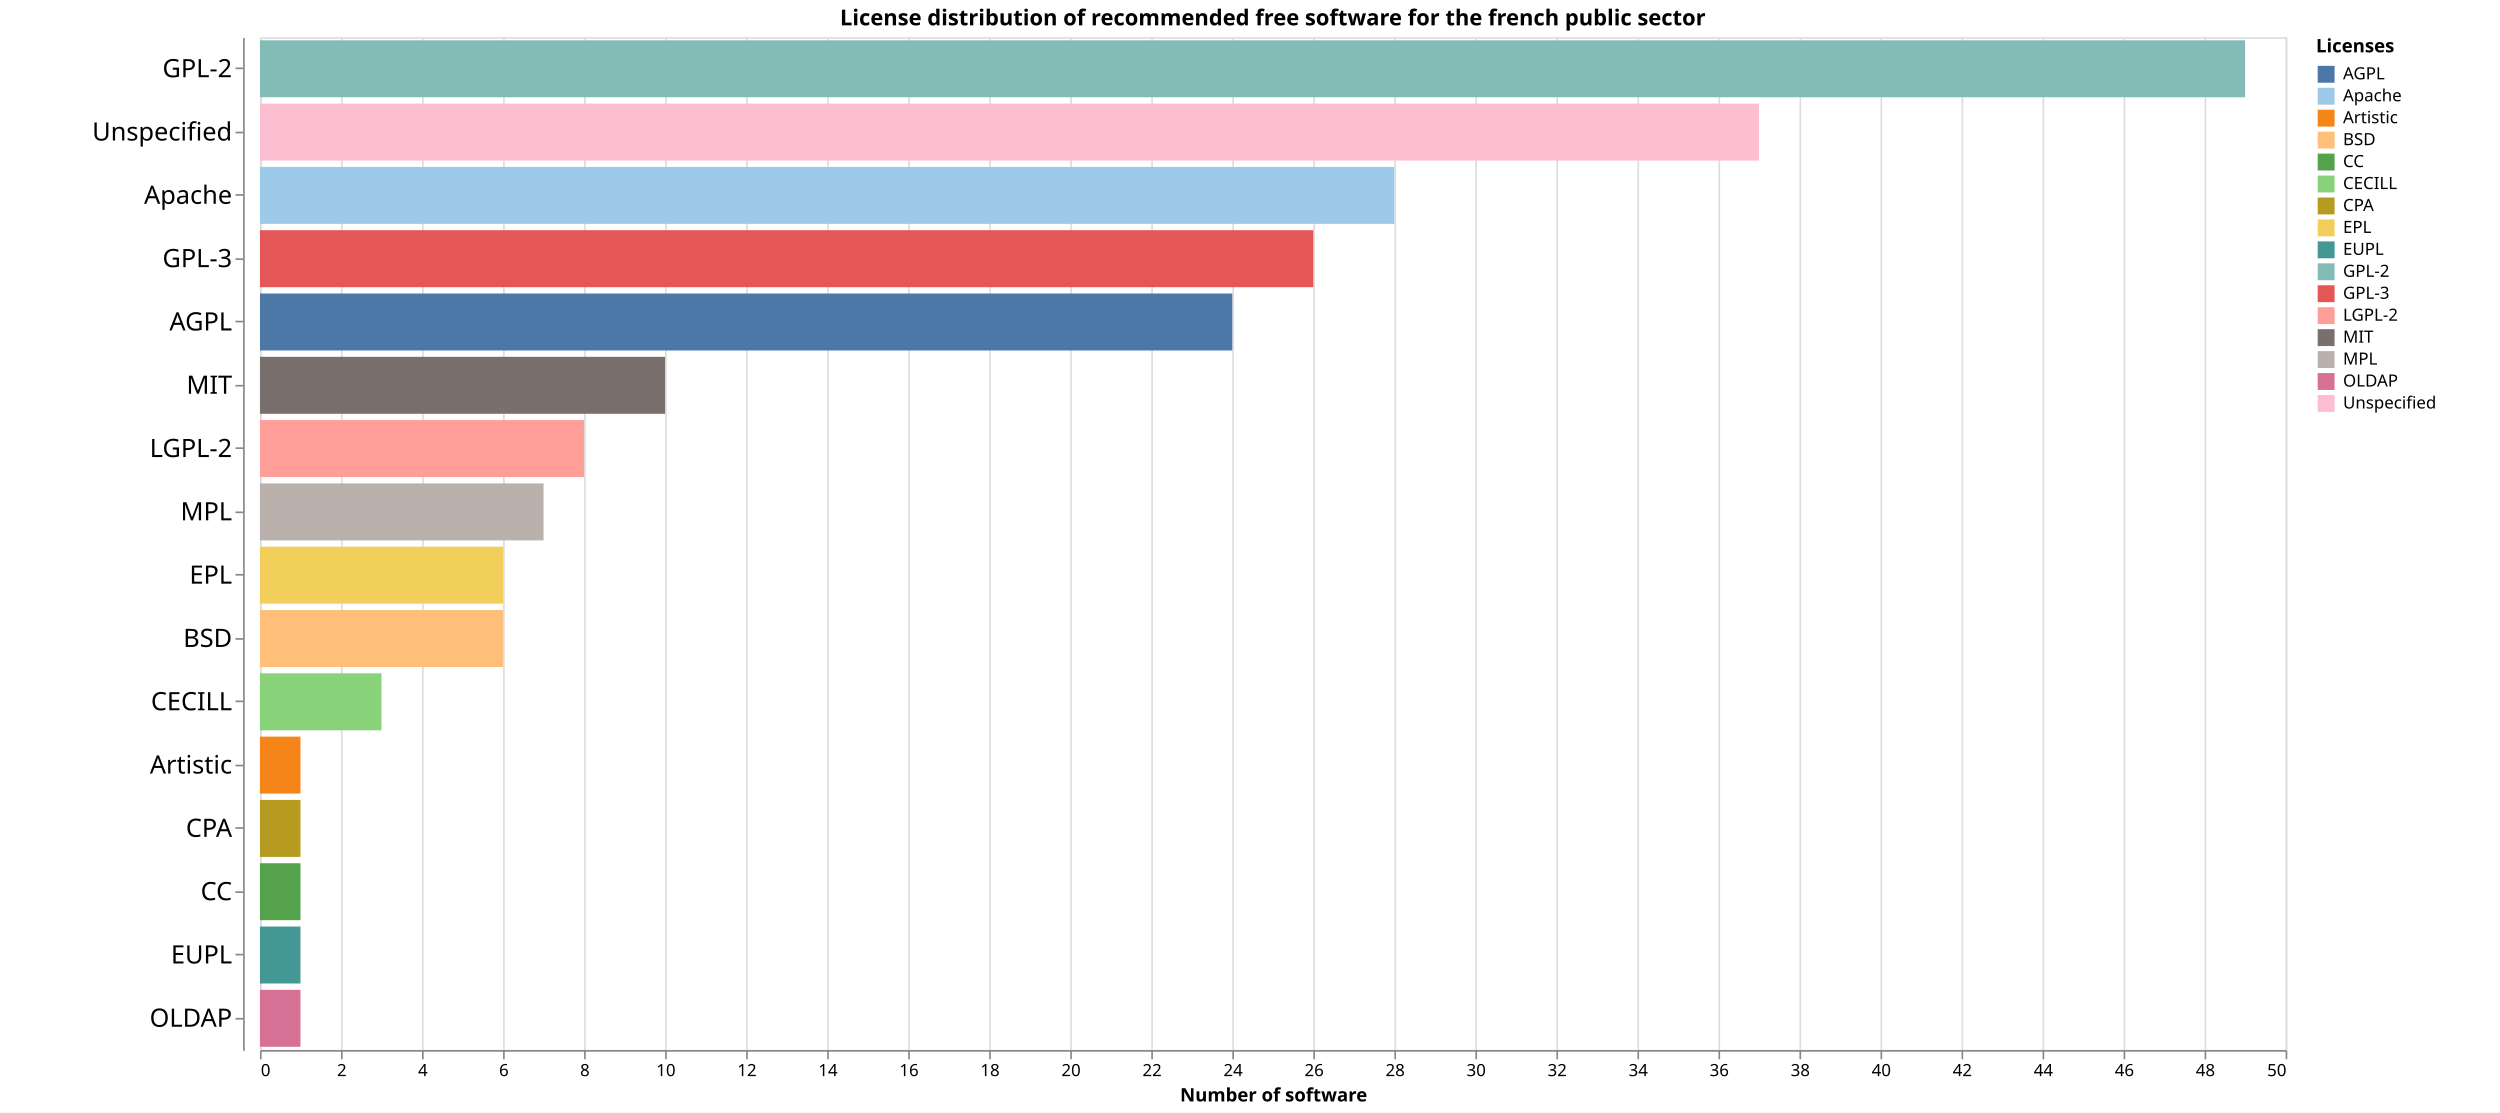
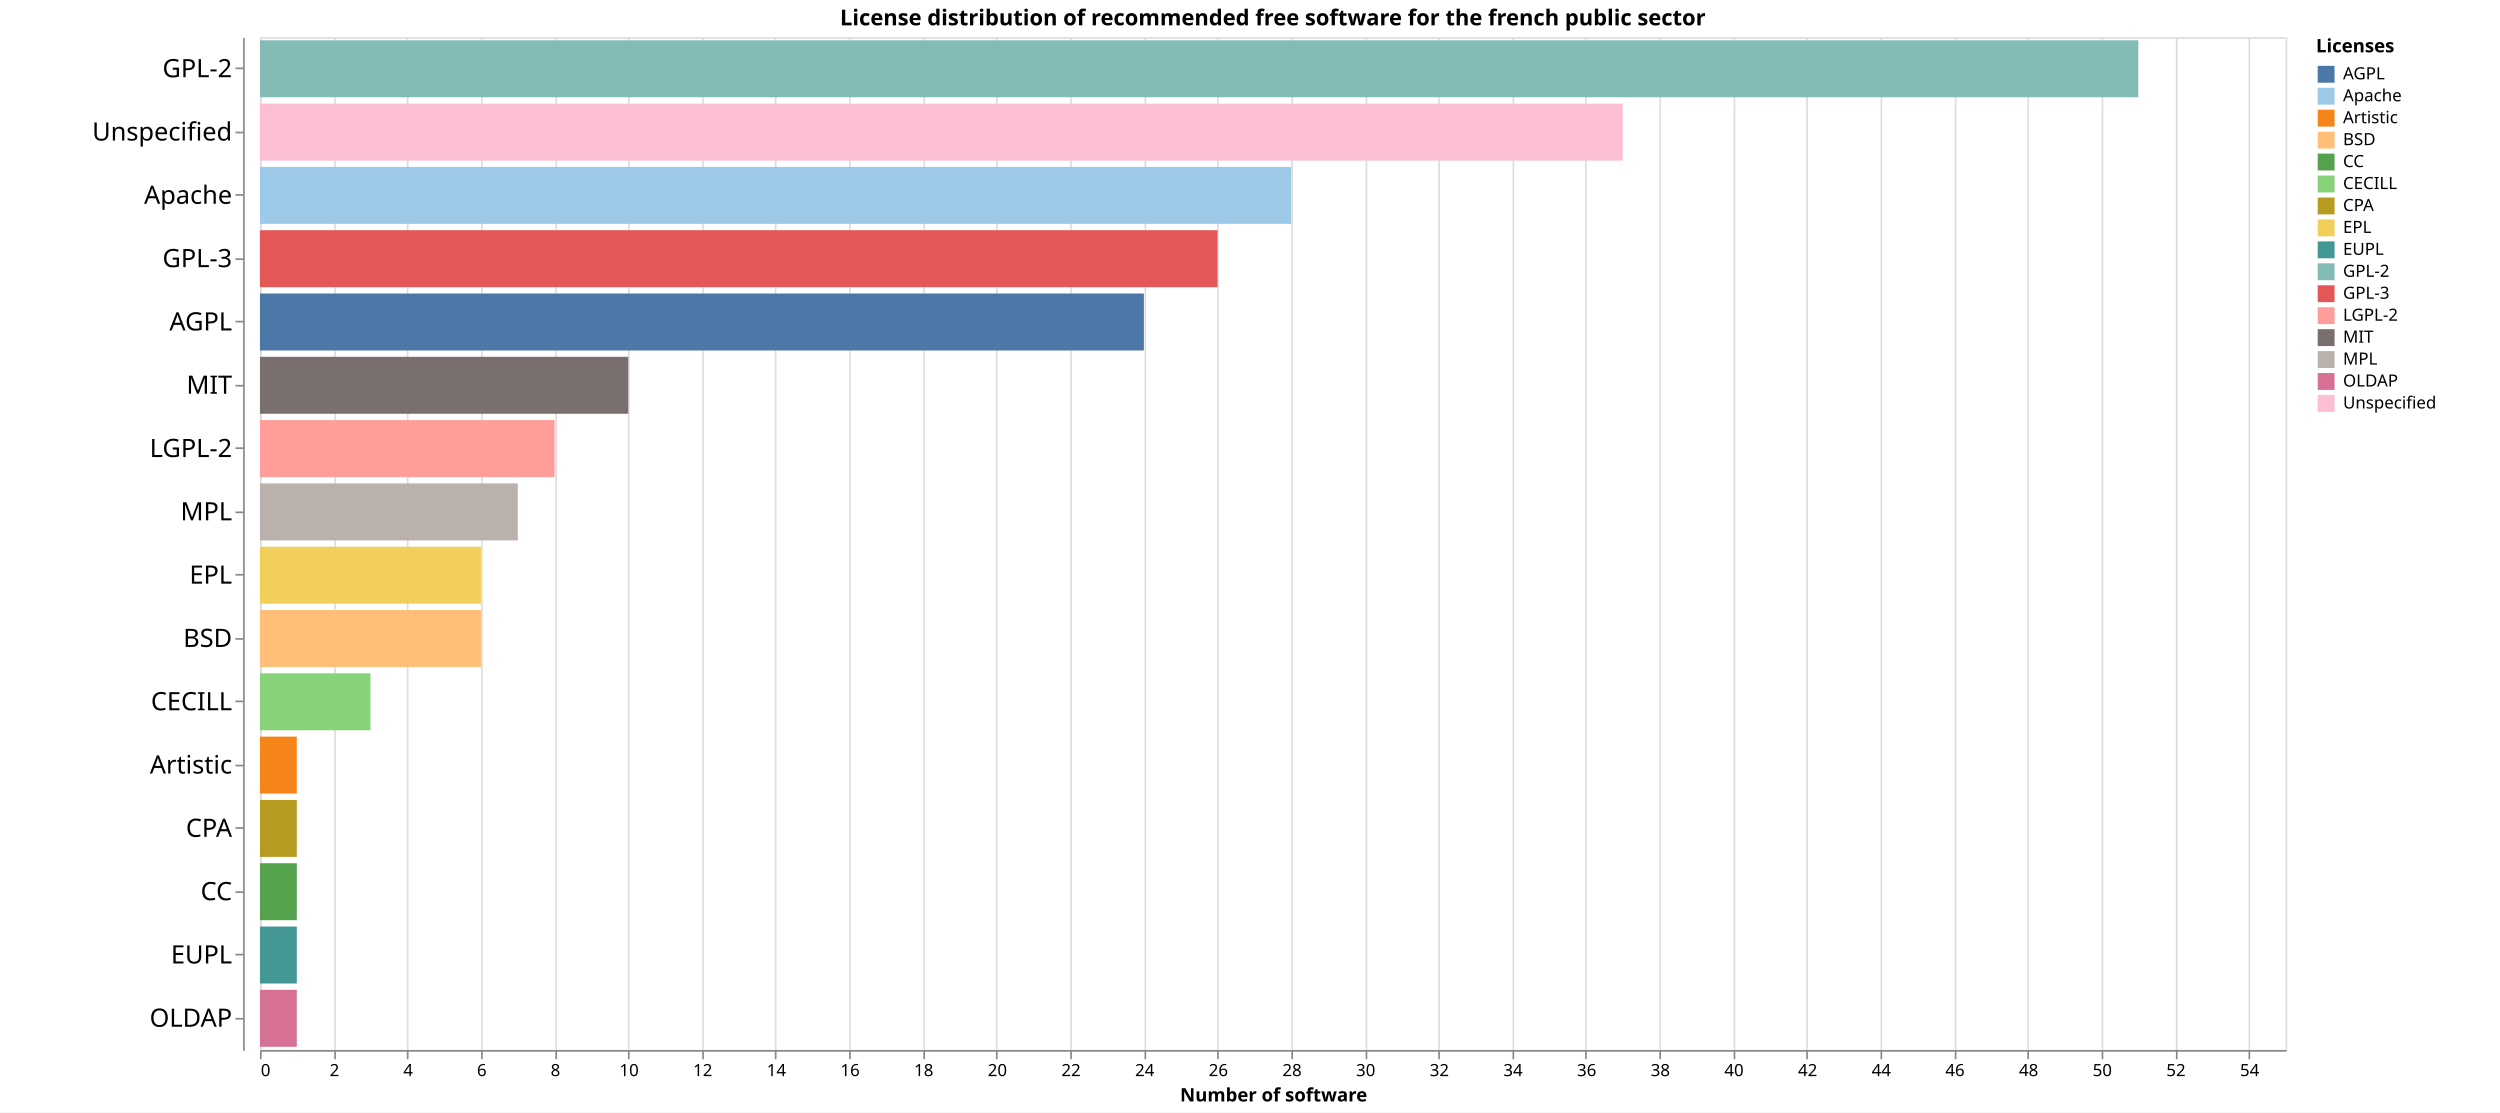
<svg xmlns="http://www.w3.org/2000/svg" version="1.1" class="marks" width="1481" height="659" viewBox="0 0 1481 659">
  <rect width="1481" height="659" fill="white" />
  <g fill="none" stroke-miterlimit="10" transform="translate(154,22)">
    <g class="mark-group role-frame root" role="graphics-object" aria-roledescription="group mark container">
      <g transform="translate(0,0)">
        <path class="background" aria-hidden="true" d="M0.5,0.5h1200v600h-1200Z" stroke="#ddd" />
        <g>
          <g class="mark-group role-axis" aria-hidden="true">
            <g transform="translate(0.5,600.5)">
              <path class="background" aria-hidden="true" d="M0,0h0v0h0Z" pointer-events="none" />
              <g>
                <g class="mark-rule role-axis-grid" pointer-events="none">
                  <line transform="translate(0,0)" x2="0" y2="-600" stroke="#ddd" stroke-width="1" opacity="1" />
-                   <line transform="translate(48,0)" x2="0" y2="-600" stroke="#ddd" stroke-width="1" opacity="1" />
-                   <line transform="translate(96,0)" x2="0" y2="-600" stroke="#ddd" stroke-width="1" opacity="1" />
-                   <line transform="translate(144,0)" x2="0" y2="-600" stroke="#ddd" stroke-width="1" opacity="1" />
-                   <line transform="translate(192,0)" x2="0" y2="-600" stroke="#ddd" stroke-width="1" opacity="1" />
-                   <line transform="translate(240,0)" x2="0" y2="-600" stroke="#ddd" stroke-width="1" opacity="1" />
-                   <line transform="translate(288,0)" x2="0" y2="-600" stroke="#ddd" stroke-width="1" opacity="1" />
-                   <line transform="translate(336,0)" x2="0" y2="-600" stroke="#ddd" stroke-width="1" opacity="1" />
-                   <line transform="translate(384,0)" x2="0" y2="-600" stroke="#ddd" stroke-width="1" opacity="1" />
-                   <line transform="translate(432,0)" x2="0" y2="-600" stroke="#ddd" stroke-width="1" opacity="1" />
+                   <line transform="translate(44,0)" x2="0" y2="-600" stroke="#ddd" stroke-width="1" opacity="1" />
+                   <line transform="translate(87,0)" x2="0" y2="-600" stroke="#ddd" stroke-width="1" opacity="1" />
+                   <line transform="translate(131,0)" x2="0" y2="-600" stroke="#ddd" stroke-width="1" opacity="1" />
+                   <line transform="translate(175,0)" x2="0" y2="-600" stroke="#ddd" stroke-width="1" opacity="1" />
+                   <line transform="translate(218,0)" x2="0" y2="-600" stroke="#ddd" stroke-width="1" opacity="1" />
+                   <line transform="translate(262,0)" x2="0" y2="-600" stroke="#ddd" stroke-width="1" opacity="1" />
+                   <line transform="translate(305,0)" x2="0" y2="-600" stroke="#ddd" stroke-width="1" opacity="1" />
+                   <line transform="translate(349,0)" x2="0" y2="-600" stroke="#ddd" stroke-width="1" opacity="1" />
+                   <line transform="translate(393,0)" x2="0" y2="-600" stroke="#ddd" stroke-width="1" opacity="1" />
+                   <line transform="translate(436,0)" x2="0" y2="-600" stroke="#ddd" stroke-width="1" opacity="1" />
                  <line transform="translate(480,0)" x2="0" y2="-600" stroke="#ddd" stroke-width="1" opacity="1" />
-                   <line transform="translate(528,0)" x2="0" y2="-600" stroke="#ddd" stroke-width="1" opacity="1" />
-                   <line transform="translate(576,0)" x2="0" y2="-600" stroke="#ddd" stroke-width="1" opacity="1" />
-                   <line transform="translate(624,0)" x2="0" y2="-600" stroke="#ddd" stroke-width="1" opacity="1" />
-                   <line transform="translate(672,0)" x2="0" y2="-600" stroke="#ddd" stroke-width="1" opacity="1" />
-                   <line transform="translate(720,0)" x2="0" y2="-600" stroke="#ddd" stroke-width="1" opacity="1" />
-                   <line transform="translate(768,0)" x2="0" y2="-600" stroke="#ddd" stroke-width="1" opacity="1" />
-                   <line transform="translate(816,0)" x2="0" y2="-600" stroke="#ddd" stroke-width="1" opacity="1" />
-                   <line transform="translate(864,0)" x2="0" y2="-600" stroke="#ddd" stroke-width="1" opacity="1" />
-                   <line transform="translate(912,0)" x2="0" y2="-600" stroke="#ddd" stroke-width="1" opacity="1" />
+                   <line transform="translate(524,0)" x2="0" y2="-600" stroke="#ddd" stroke-width="1" opacity="1" />
+                   <line transform="translate(567,0)" x2="0" y2="-600" stroke="#ddd" stroke-width="1" opacity="1" />
+                   <line transform="translate(611,0)" x2="0" y2="-600" stroke="#ddd" stroke-width="1" opacity="1" />
+                   <line transform="translate(655,0)" x2="0" y2="-600" stroke="#ddd" stroke-width="1" opacity="1" />
+                   <line transform="translate(698,0)" x2="0" y2="-600" stroke="#ddd" stroke-width="1" opacity="1" />
+                   <line transform="translate(742,0)" x2="0" y2="-600" stroke="#ddd" stroke-width="1" opacity="1" />
+                   <line transform="translate(785,0)" x2="0" y2="-600" stroke="#ddd" stroke-width="1" opacity="1" />
+                   <line transform="translate(829,0)" x2="0" y2="-600" stroke="#ddd" stroke-width="1" opacity="1" />
+                   <line transform="translate(873,0)" x2="0" y2="-600" stroke="#ddd" stroke-width="1" opacity="1" />
+                   <line transform="translate(916,0)" x2="0" y2="-600" stroke="#ddd" stroke-width="1" opacity="1" />
                  <line transform="translate(960,0)" x2="0" y2="-600" stroke="#ddd" stroke-width="1" opacity="1" />
-                   <line transform="translate(1008,0)" x2="0" y2="-600" stroke="#ddd" stroke-width="1" opacity="1" />
-                   <line transform="translate(1056,0)" x2="0" y2="-600" stroke="#ddd" stroke-width="1" opacity="1" />
-                   <line transform="translate(1104,0)" x2="0" y2="-600" stroke="#ddd" stroke-width="1" opacity="1" />
-                   <line transform="translate(1152,0)" x2="0" y2="-600" stroke="#ddd" stroke-width="1" opacity="1" />
-                   <line transform="translate(1200,0)" x2="0" y2="-600" stroke="#ddd" stroke-width="1" opacity="1" />
+                   <line transform="translate(1004,0)" x2="0" y2="-600" stroke="#ddd" stroke-width="1" opacity="1" />
+                   <line transform="translate(1047,0)" x2="0" y2="-600" stroke="#ddd" stroke-width="1" opacity="1" />
+                   <line transform="translate(1091,0)" x2="0" y2="-600" stroke="#ddd" stroke-width="1" opacity="1" />
+                   <line transform="translate(1135,0)" x2="0" y2="-600" stroke="#ddd" stroke-width="1" opacity="1" />
+                   <line transform="translate(1178,0)" x2="0" y2="-600" stroke="#ddd" stroke-width="1" opacity="1" />
                </g>
              </g>
              <path class="foreground" aria-hidden="true" d="" pointer-events="none" display="none" />
            </g>
          </g>
-           <g class="mark-group role-axis" role="graphics-symbol" aria-roledescription="axis" aria-label="X-axis titled 'Number of software' for a linear scale with values from 0 to 50">
+           <g class="mark-group role-axis" role="graphics-symbol" aria-roledescription="axis" aria-label="X-axis titled 'Number of software' for a linear scale with values from 0 to 55">
            <g transform="translate(0.5,600.5)">
              <path class="background" aria-hidden="true" d="M0,0h0v0h0Z" pointer-events="none" />
              <g>
                <g class="mark-rule role-axis-tick" pointer-events="none">
                  <line transform="translate(0,0)" x2="0" y2="5" stroke="#888" stroke-width="1" opacity="1" />
-                   <line transform="translate(48,0)" x2="0" y2="5" stroke="#888" stroke-width="1" opacity="1" />
-                   <line transform="translate(96,0)" x2="0" y2="5" stroke="#888" stroke-width="1" opacity="1" />
-                   <line transform="translate(144,0)" x2="0" y2="5" stroke="#888" stroke-width="1" opacity="1" />
-                   <line transform="translate(192,0)" x2="0" y2="5" stroke="#888" stroke-width="1" opacity="1" />
-                   <line transform="translate(240,0)" x2="0" y2="5" stroke="#888" stroke-width="1" opacity="1" />
-                   <line transform="translate(288,0)" x2="0" y2="5" stroke="#888" stroke-width="1" opacity="1" />
-                   <line transform="translate(336,0)" x2="0" y2="5" stroke="#888" stroke-width="1" opacity="1" />
-                   <line transform="translate(384,0)" x2="0" y2="5" stroke="#888" stroke-width="1" opacity="1" />
-                   <line transform="translate(432,0)" x2="0" y2="5" stroke="#888" stroke-width="1" opacity="1" />
+                   <line transform="translate(44,0)" x2="0" y2="5" stroke="#888" stroke-width="1" opacity="1" />
+                   <line transform="translate(87,0)" x2="0" y2="5" stroke="#888" stroke-width="1" opacity="1" />
+                   <line transform="translate(131,0)" x2="0" y2="5" stroke="#888" stroke-width="1" opacity="1" />
+                   <line transform="translate(175,0)" x2="0" y2="5" stroke="#888" stroke-width="1" opacity="1" />
+                   <line transform="translate(218,0)" x2="0" y2="5" stroke="#888" stroke-width="1" opacity="1" />
+                   <line transform="translate(262,0)" x2="0" y2="5" stroke="#888" stroke-width="1" opacity="1" />
+                   <line transform="translate(305,0)" x2="0" y2="5" stroke="#888" stroke-width="1" opacity="1" />
+                   <line transform="translate(349,0)" x2="0" y2="5" stroke="#888" stroke-width="1" opacity="1" />
+                   <line transform="translate(393,0)" x2="0" y2="5" stroke="#888" stroke-width="1" opacity="1" />
+                   <line transform="translate(436,0)" x2="0" y2="5" stroke="#888" stroke-width="1" opacity="1" />
                  <line transform="translate(480,0)" x2="0" y2="5" stroke="#888" stroke-width="1" opacity="1" />
-                   <line transform="translate(528,0)" x2="0" y2="5" stroke="#888" stroke-width="1" opacity="1" />
-                   <line transform="translate(576,0)" x2="0" y2="5" stroke="#888" stroke-width="1" opacity="1" />
-                   <line transform="translate(624,0)" x2="0" y2="5" stroke="#888" stroke-width="1" opacity="1" />
-                   <line transform="translate(672,0)" x2="0" y2="5" stroke="#888" stroke-width="1" opacity="1" />
-                   <line transform="translate(720,0)" x2="0" y2="5" stroke="#888" stroke-width="1" opacity="1" />
-                   <line transform="translate(768,0)" x2="0" y2="5" stroke="#888" stroke-width="1" opacity="1" />
-                   <line transform="translate(816,0)" x2="0" y2="5" stroke="#888" stroke-width="1" opacity="1" />
-                   <line transform="translate(864,0)" x2="0" y2="5" stroke="#888" stroke-width="1" opacity="1" />
-                   <line transform="translate(912,0)" x2="0" y2="5" stroke="#888" stroke-width="1" opacity="1" />
+                   <line transform="translate(524,0)" x2="0" y2="5" stroke="#888" stroke-width="1" opacity="1" />
+                   <line transform="translate(567,0)" x2="0" y2="5" stroke="#888" stroke-width="1" opacity="1" />
+                   <line transform="translate(611,0)" x2="0" y2="5" stroke="#888" stroke-width="1" opacity="1" />
+                   <line transform="translate(655,0)" x2="0" y2="5" stroke="#888" stroke-width="1" opacity="1" />
+                   <line transform="translate(698,0)" x2="0" y2="5" stroke="#888" stroke-width="1" opacity="1" />
+                   <line transform="translate(742,0)" x2="0" y2="5" stroke="#888" stroke-width="1" opacity="1" />
+                   <line transform="translate(785,0)" x2="0" y2="5" stroke="#888" stroke-width="1" opacity="1" />
+                   <line transform="translate(829,0)" x2="0" y2="5" stroke="#888" stroke-width="1" opacity="1" />
+                   <line transform="translate(873,0)" x2="0" y2="5" stroke="#888" stroke-width="1" opacity="1" />
+                   <line transform="translate(916,0)" x2="0" y2="5" stroke="#888" stroke-width="1" opacity="1" />
                  <line transform="translate(960,0)" x2="0" y2="5" stroke="#888" stroke-width="1" opacity="1" />
-                   <line transform="translate(1008,0)" x2="0" y2="5" stroke="#888" stroke-width="1" opacity="1" />
-                   <line transform="translate(1056,0)" x2="0" y2="5" stroke="#888" stroke-width="1" opacity="1" />
-                   <line transform="translate(1104,0)" x2="0" y2="5" stroke="#888" stroke-width="1" opacity="1" />
-                   <line transform="translate(1152,0)" x2="0" y2="5" stroke="#888" stroke-width="1" opacity="1" />
-                   <line transform="translate(1200,0)" x2="0" y2="5" stroke="#888" stroke-width="1" opacity="1" />
+                   <line transform="translate(1004,0)" x2="0" y2="5" stroke="#888" stroke-width="1" opacity="1" />
+                   <line transform="translate(1047,0)" x2="0" y2="5" stroke="#888" stroke-width="1" opacity="1" />
+                   <line transform="translate(1091,0)" x2="0" y2="5" stroke="#888" stroke-width="1" opacity="1" />
+                   <line transform="translate(1135,0)" x2="0" y2="5" stroke="#888" stroke-width="1" opacity="1" />
+                   <line transform="translate(1178,0)" x2="0" y2="5" stroke="#888" stroke-width="1" opacity="1" />
                </g>
                <g class="mark-text role-axis-label" pointer-events="none">
                  <text text-anchor="start" transform="translate(0,15)" font-family="sans-serif" font-size="10px" fill="#000" opacity="1">0</text>
-                   <text text-anchor="middle" transform="translate(48,15)" font-family="sans-serif" font-size="10px" fill="#000" opacity="1">2</text>
-                   <text text-anchor="middle" transform="translate(96,15)" font-family="sans-serif" font-size="10px" fill="#000" opacity="1">4</text>
-                   <text text-anchor="middle" transform="translate(144,15)" font-family="sans-serif" font-size="10px" fill="#000" opacity="1">6</text>
-                   <text text-anchor="middle" transform="translate(192,15)" font-family="sans-serif" font-size="10px" fill="#000" opacity="1">8</text>
-                   <text text-anchor="middle" transform="translate(240,15)" font-family="sans-serif" font-size="10px" fill="#000" opacity="1">10</text>
-                   <text text-anchor="middle" transform="translate(288,15)" font-family="sans-serif" font-size="10px" fill="#000" opacity="1">12</text>
-                   <text text-anchor="middle" transform="translate(336,15)" font-family="sans-serif" font-size="10px" fill="#000" opacity="1">14</text>
-                   <text text-anchor="middle" transform="translate(384,15)" font-family="sans-serif" font-size="10px" fill="#000" opacity="1">16</text>
-                   <text text-anchor="middle" transform="translate(432,15)" font-family="sans-serif" font-size="10px" fill="#000" opacity="1">18</text>
-                   <text text-anchor="middle" transform="translate(480,15)" font-family="sans-serif" font-size="10px" fill="#000" opacity="1">20</text>
-                   <text text-anchor="middle" transform="translate(528,15)" font-family="sans-serif" font-size="10px" fill="#000" opacity="1">22</text>
-                   <text text-anchor="middle" transform="translate(576,15)" font-family="sans-serif" font-size="10px" fill="#000" opacity="1">24</text>
-                   <text text-anchor="middle" transform="translate(624,15)" font-family="sans-serif" font-size="10px" fill="#000" opacity="1">26</text>
-                   <text text-anchor="middle" transform="translate(672,15)" font-family="sans-serif" font-size="10px" fill="#000" opacity="1">28</text>
-                   <text text-anchor="middle" transform="translate(720,15)" font-family="sans-serif" font-size="10px" fill="#000" opacity="1">30</text>
-                   <text text-anchor="middle" transform="translate(768,15)" font-family="sans-serif" font-size="10px" fill="#000" opacity="1">32</text>
-                   <text text-anchor="middle" transform="translate(816,15)" font-family="sans-serif" font-size="10px" fill="#000" opacity="1">34</text>
-                   <text text-anchor="middle" transform="translate(864,15)" font-family="sans-serif" font-size="10px" fill="#000" opacity="1">36</text>
-                   <text text-anchor="middle" transform="translate(912,15)" font-family="sans-serif" font-size="10px" fill="#000" opacity="1">38</text>
-                   <text text-anchor="middle" transform="translate(960,15)" font-family="sans-serif" font-size="10px" fill="#000" opacity="1">40</text>
-                   <text text-anchor="middle" transform="translate(1008,15)" font-family="sans-serif" font-size="10px" fill="#000" opacity="1">42</text>
-                   <text text-anchor="middle" transform="translate(1056,15)" font-family="sans-serif" font-size="10px" fill="#000" opacity="1">44</text>
-                   <text text-anchor="middle" transform="translate(1104,15)" font-family="sans-serif" font-size="10px" fill="#000" opacity="1">46</text>
-                   <text text-anchor="middle" transform="translate(1152,15)" font-family="sans-serif" font-size="10px" fill="#000" opacity="1">48</text>
-                   <text text-anchor="end" transform="translate(1200,15)" font-family="sans-serif" font-size="10px" fill="#000" opacity="1">50</text>
+                   <text text-anchor="middle" transform="translate(43.63636,15)" font-family="sans-serif" font-size="10px" fill="#000" opacity="1">2</text>
+                   <text text-anchor="middle" transform="translate(87.27273,15)" font-family="sans-serif" font-size="10px" fill="#000" opacity="1">4</text>
+                   <text text-anchor="middle" transform="translate(130.9091,15)" font-family="sans-serif" font-size="10px" fill="#000" opacity="1">6</text>
+                   <text text-anchor="middle" transform="translate(174.5455,15)" font-family="sans-serif" font-size="10px" fill="#000" opacity="1">8</text>
+                   <text text-anchor="middle" transform="translate(218.1818,15)" font-family="sans-serif" font-size="10px" fill="#000" opacity="1">10</text>
+                   <text text-anchor="middle" transform="translate(261.8182,15)" font-family="sans-serif" font-size="10px" fill="#000" opacity="1">12</text>
+                   <text text-anchor="middle" transform="translate(305.4545,15)" font-family="sans-serif" font-size="10px" fill="#000" opacity="1">14</text>
+                   <text text-anchor="middle" transform="translate(349.0909,15)" font-family="sans-serif" font-size="10px" fill="#000" opacity="1">16</text>
+                   <text text-anchor="middle" transform="translate(392.7273,15)" font-family="sans-serif" font-size="10px" fill="#000" opacity="1">18</text>
+                   <text text-anchor="middle" transform="translate(436.3636,15)" font-family="sans-serif" font-size="10px" fill="#000" opacity="1">20</text>
+                   <text text-anchor="middle" transform="translate(480,15)" font-family="sans-serif" font-size="10px" fill="#000" opacity="1">22</text>
+                   <text text-anchor="middle" transform="translate(523.6364,15)" font-family="sans-serif" font-size="10px" fill="#000" opacity="1">24</text>
+                   <text text-anchor="middle" transform="translate(567.2727,15)" font-family="sans-serif" font-size="10px" fill="#000" opacity="1">26</text>
+                   <text text-anchor="middle" transform="translate(610.9091,15)" font-family="sans-serif" font-size="10px" fill="#000" opacity="1">28</text>
+                   <text text-anchor="middle" transform="translate(654.5455,15)" font-family="sans-serif" font-size="10px" fill="#000" opacity="1">30</text>
+                   <text text-anchor="middle" transform="translate(698.1818,15)" font-family="sans-serif" font-size="10px" fill="#000" opacity="1">32</text>
+                   <text text-anchor="middle" transform="translate(741.8182,15)" font-family="sans-serif" font-size="10px" fill="#000" opacity="1">34</text>
+                   <text text-anchor="middle" transform="translate(785.4545,15)" font-family="sans-serif" font-size="10px" fill="#000" opacity="1">36</text>
+                   <text text-anchor="middle" transform="translate(829.0909,15)" font-family="sans-serif" font-size="10px" fill="#000" opacity="1">38</text>
+                   <text text-anchor="middle" transform="translate(872.7273,15)" font-family="sans-serif" font-size="10px" fill="#000" opacity="1">40</text>
+                   <text text-anchor="middle" transform="translate(916.3636,15)" font-family="sans-serif" font-size="10px" fill="#000" opacity="1">42</text>
+                   <text text-anchor="middle" transform="translate(960,15)" font-family="sans-serif" font-size="10px" fill="#000" opacity="1">44</text>
+                   <text text-anchor="middle" transform="translate(1003.636,15)" font-family="sans-serif" font-size="10px" fill="#000" opacity="1">46</text>
+                   <text text-anchor="middle" transform="translate(1047.273,15)" font-family="sans-serif" font-size="10px" fill="#000" opacity="1">48</text>
+                   <text text-anchor="middle" transform="translate(1090.909,15)" font-family="sans-serif" font-size="10px" fill="#000" opacity="1">50</text>
+                   <text text-anchor="middle" transform="translate(1134.545,15)" font-family="sans-serif" font-size="10px" fill="#000" opacity="1">52</text>
+                   <text text-anchor="middle" transform="translate(1178.182,15)" font-family="sans-serif" font-size="10px" fill="#000" opacity="1">54</text>
                </g>
                <g class="mark-rule role-axis-domain" pointer-events="none">
                  <line transform="translate(0,0)" x2="1200" y2="0" stroke="#888" stroke-width="1" opacity="1" />
                </g>
                <g class="mark-text role-axis-title" pointer-events="none">
                  <text text-anchor="middle" transform="translate(600,30)" font-family="sans-serif" font-size="11px" font-weight="bold" fill="#000" opacity="1">Number of software</text>
                </g>
              </g>
              <path class="foreground" aria-hidden="true" d="" pointer-events="none" display="none" />
            </g>
          </g>
          <g class="mark-group role-axis" role="graphics-symbol" aria-roledescription="axis" aria-label="Y-axis for a discrete scale with 16 values: GPL-2, Unspecified, Apache, GPL-3, AGPL, ending with OLDAP">
            <g transform="translate(-9.5,0.5)">
              <path class="background" aria-hidden="true" d="M0,0h0v0h0Z" pointer-events="none" />
              <g>
                <g class="mark-rule role-axis-tick" pointer-events="none">
                  <line transform="translate(0,18)" x2="-5" y2="0" stroke="#888" stroke-width="1" opacity="1" />
                  <line transform="translate(0,56)" x2="-5" y2="0" stroke="#888" stroke-width="1" opacity="1" />
                  <line transform="translate(0,93)" x2="-5" y2="0" stroke="#888" stroke-width="1" opacity="1" />
                  <line transform="translate(0,131)" x2="-5" y2="0" stroke="#888" stroke-width="1" opacity="1" />
                  <line transform="translate(0,168)" x2="-5" y2="0" stroke="#888" stroke-width="1" opacity="1" />
                  <line transform="translate(0,206)" x2="-5" y2="0" stroke="#888" stroke-width="1" opacity="1" />
                  <line transform="translate(0,243)" x2="-5" y2="0" stroke="#888" stroke-width="1" opacity="1" />
                  <line transform="translate(0,281)" x2="-5" y2="0" stroke="#888" stroke-width="1" opacity="1" />
                  <line transform="translate(0,318)" x2="-5" y2="0" stroke="#888" stroke-width="1" opacity="1" />
                  <line transform="translate(0,356)" x2="-5" y2="0" stroke="#888" stroke-width="1" opacity="1" />
                  <line transform="translate(0,393)" x2="-5" y2="0" stroke="#888" stroke-width="1" opacity="1" />
                  <line transform="translate(0,431)" x2="-5" y2="0" stroke="#888" stroke-width="1" opacity="1" />
                  <line transform="translate(0,468)" x2="-5" y2="0" stroke="#888" stroke-width="1" opacity="1" />
                  <line transform="translate(0,506)" x2="-5" y2="0" stroke="#888" stroke-width="1" opacity="1" />
                  <line transform="translate(0,543)" x2="-5" y2="0" stroke="#888" stroke-width="1" opacity="1" />
                  <line transform="translate(0,581)" x2="-5" y2="0" stroke="#888" stroke-width="1" opacity="1" />
                </g>
                <g class="mark-text role-axis-label" pointer-events="none">
                  <text text-anchor="end" transform="translate(-7,23.25)" font-family="sans-serif" font-size="15px" fill="#000" opacity="1">GPL-2</text>
                  <text text-anchor="end" transform="translate(-7,60.75)" font-family="sans-serif" font-size="15px" fill="#000" opacity="1">Unspecified</text>
                  <text text-anchor="end" transform="translate(-7,98.25)" font-family="sans-serif" font-size="15px" fill="#000" opacity="1">Apache</text>
                  <text text-anchor="end" transform="translate(-7,135.75)" font-family="sans-serif" font-size="15px" fill="#000" opacity="1">GPL-3</text>
                  <text text-anchor="end" transform="translate(-7,173.25)" font-family="sans-serif" font-size="15px" fill="#000" opacity="1">AGPL</text>
                  <text text-anchor="end" transform="translate(-7,210.75)" font-family="sans-serif" font-size="15px" fill="#000" opacity="1">MIT</text>
                  <text text-anchor="end" transform="translate(-7,248.25)" font-family="sans-serif" font-size="15px" fill="#000" opacity="1">LGPL-2</text>
                  <text text-anchor="end" transform="translate(-7,285.75)" font-family="sans-serif" font-size="15px" fill="#000" opacity="1">MPL</text>
                  <text text-anchor="end" transform="translate(-7,323.25)" font-family="sans-serif" font-size="15px" fill="#000" opacity="1">EPL</text>
                  <text text-anchor="end" transform="translate(-7,360.75)" font-family="sans-serif" font-size="15px" fill="#000" opacity="1">BSD</text>
                  <text text-anchor="end" transform="translate(-7,398.25)" font-family="sans-serif" font-size="15px" fill="#000" opacity="1">CECILL</text>
                  <text text-anchor="end" transform="translate(-7,435.75)" font-family="sans-serif" font-size="15px" fill="#000" opacity="1">Artistic</text>
                  <text text-anchor="end" transform="translate(-7,473.25)" font-family="sans-serif" font-size="15px" fill="#000" opacity="1">CPA</text>
                  <text text-anchor="end" transform="translate(-7,510.75)" font-family="sans-serif" font-size="15px" fill="#000" opacity="1">CC</text>
                  <text text-anchor="end" transform="translate(-7,548.25)" font-family="sans-serif" font-size="15px" fill="#000" opacity="1">EUPL</text>
                  <text text-anchor="end" transform="translate(-7,585.75)" font-family="sans-serif" font-size="15px" fill="#000" opacity="1">OLDAP</text>
                </g>
                <g class="mark-rule role-axis-domain" pointer-events="none">
                  <line transform="translate(0,0)" x2="0" y2="600" stroke="#888" stroke-width="1" opacity="1" />
                </g>
              </g>
              <path class="foreground" aria-hidden="true" d="" pointer-events="none" display="none" />
            </g>
          </g>
          <g class="mark-rect role-mark marks" role="graphics-object" aria-roledescription="rect mark container">
-             <path aria-label="Number: 26; License: GPL-3" role="graphics-symbol" aria-roledescription="bar" d="M0,114.375h624v33.75h-624Z" fill="#e45756" />
-             <path aria-label="Number: 8; License: LGPL-2" role="graphics-symbol" aria-roledescription="bar" d="M0,226.875h192v33.75h-192Z" fill="#ff9d98" />
-             <path aria-label="Number: 6; License: EPL" role="graphics-symbol" aria-roledescription="bar" d="M0,301.875h144v33.75h-144Z" fill="#f2cf5b" />
-             <path aria-label="Number: 1; License: Artistic" role="graphics-symbol" aria-roledescription="bar" d="M0,414.375h24v33.75h-24Z" fill="#f58518" />
-             <path aria-label="Number: 24; License: AGPL" role="graphics-symbol" aria-roledescription="bar" d="M0,151.875h576v33.75h-576Z" fill="#4c78a8" />
-             <path aria-label="Number: 1; License: CPA" role="graphics-symbol" aria-roledescription="bar" d="M0,451.875h24v33.75h-24Z" fill="#b79a20" />
-             <path aria-label="Number: 3; License: CECILL" role="graphics-symbol" aria-roledescription="bar" d="M0,376.875h72v33.75h-72Z" fill="#88d27a" />
-             <path aria-label="Number: 1; License: CC" role="graphics-symbol" aria-roledescription="bar" d="M0,489.375h24v33.75h-24Z" fill="#54a24b" />
-             <path aria-label="Number: 37; License: Unspecified" role="graphics-symbol" aria-roledescription="bar" d="M0,39.375h888v33.75h-888Z" fill="#fcbfd2" />
-             <path aria-label="Number: 28; License: Apache" role="graphics-symbol" aria-roledescription="bar" d="M0,76.875h672v33.75h-672Z" fill="#9ecae9" />
-             <path aria-label="Number: 1; License: EUPL" role="graphics-symbol" aria-roledescription="bar" d="M0,526.875h24v33.75h-24Z" fill="#439894" />
-             <path aria-label="Number: 6; License: BSD" role="graphics-symbol" aria-roledescription="bar" d="M0,339.375h144v33.75h-144Z" fill="#ffbf79" />
-             <path aria-label="Number: 10; License: MIT" role="graphics-symbol" aria-roledescription="bar" d="M0,189.375h240v33.75h-240Z" fill="#79706e" />
-             <path aria-label="Number: 49; License: GPL-2" role="graphics-symbol" aria-roledescription="bar" d="M0,1.875h1176v33.75h-1176Z" fill="#83bcb6" />
-             <path aria-label="Number: 7; License: MPL" role="graphics-symbol" aria-roledescription="bar" d="M0,264.375h168v33.75h-168Z" fill="#bab0ac" />
-             <path aria-label="Number: 1; License: OLDAP" role="graphics-symbol" aria-roledescription="bar" d="M0,564.375h24v33.75h-24Z" fill="#d67195" />
+             <path aria-label="Number: 26; License: GPL-3" role="graphics-symbol" aria-roledescription="bar" d="M0,114.375h567.273v33.75h-567.273Z" fill="#e45756" />
+             <path aria-label="Number: 8; License: LGPL-2" role="graphics-symbol" aria-roledescription="bar" d="M0,226.875h174.545v33.75h-174.545Z" fill="#ff9d98" />
+             <path aria-label="Number: 6; License: EPL" role="graphics-symbol" aria-roledescription="bar" d="M0,301.875h130.909v33.75h-130.909Z" fill="#f2cf5b" />
+             <path aria-label="Number: 1; License: Artistic" role="graphics-symbol" aria-roledescription="bar" d="M0,414.375h21.818v33.75h-21.818Z" fill="#f58518" />
+             <path aria-label="Number: 24; License: AGPL" role="graphics-symbol" aria-roledescription="bar" d="M0,151.875h523.636v33.75h-523.636Z" fill="#4c78a8" />
+             <path aria-label="Number: 1; License: CPA" role="graphics-symbol" aria-roledescription="bar" d="M0,451.875h21.818v33.75h-21.818Z" fill="#b79a20" />
+             <path aria-label="Number: 3; License: CECILL" role="graphics-symbol" aria-roledescription="bar" d="M0,376.875h65.455v33.75h-65.455Z" fill="#88d27a" />
+             <path aria-label="Number: 1; License: CC" role="graphics-symbol" aria-roledescription="bar" d="M0,489.375h21.818v33.75h-21.818Z" fill="#54a24b" />
+             <path aria-label="Number: 37; License: Unspecified" role="graphics-symbol" aria-roledescription="bar" d="M0,39.375h807.273v33.75h-807.273Z" fill="#fcbfd2" />
+             <path aria-label="Number: 28; License: Apache" role="graphics-symbol" aria-roledescription="bar" d="M0,76.875h610.909v33.75h-610.909Z" fill="#9ecae9" />
+             <path aria-label="Number: 1; License: EUPL" role="graphics-symbol" aria-roledescription="bar" d="M0,526.875h21.818v33.75h-21.818Z" fill="#439894" />
+             <path aria-label="Number: 6; License: BSD" role="graphics-symbol" aria-roledescription="bar" d="M0,339.375h130.909v33.75h-130.909Z" fill="#ffbf79" />
+             <path aria-label="Number: 10; License: MIT" role="graphics-symbol" aria-roledescription="bar" d="M0,189.375h218.182v33.75h-218.182Z" fill="#79706e" />
+             <path aria-label="Number: 51; License: GPL-2" role="graphics-symbol" aria-roledescription="bar" d="M0,1.875h1112.727v33.75h-1112.727Z" fill="#83bcb6" />
+             <path aria-label="Number: 7; License: MPL" role="graphics-symbol" aria-roledescription="bar" d="M0,264.375h152.727v33.75h-152.727Z" fill="#bab0ac" />
+             <path aria-label="Number: 1; License: OLDAP" role="graphics-symbol" aria-roledescription="bar" d="M0,564.375h21.818v33.75h-21.818Z" fill="#d67195" />
          </g>
          <g class="mark-group role-legend" role="graphics-symbol" aria-roledescription="legend" aria-label="Symbol legend titled 'Licenses' for fill color with 16 values: AGPL, Apache, Artistic, BSD, CC, ending with Unspecified">
            <g transform="translate(1218,0)">
              <path class="background" aria-hidden="true" d="M0,0h104v222h-104Z" pointer-events="none" />
              <g>
                <g class="mark-group role-legend-entry">
                  <g transform="translate(0,16)">
                    <path class="background" aria-hidden="true" d="M0,0h0v0h0Z" pointer-events="none" />
                    <g>
                      <g class="mark-group role-scope" role="graphics-object" aria-roledescription="group mark container">
                        <g transform="translate(0,0)">
                          <path class="background" aria-hidden="true" d="M0,0h104v11h-104Z" pointer-events="none" opacity="1" />
                          <g>
                            <g class="mark-symbol role-legend-symbol" pointer-events="none">
                              <path transform="translate(6,6)" d="M-5,-5h10v10h-10Z" fill="#4c78a8" stroke-width="1.5" opacity="1" />
                            </g>
                            <g class="mark-text role-legend-label" pointer-events="none">
                              <text text-anchor="start" transform="translate(16,9)" font-family="sans-serif" font-size="10px" fill="#000" opacity="1">AGPL</text>
                            </g>
                          </g>
                          <path class="foreground" aria-hidden="true" d="" pointer-events="none" display="none" />
                        </g>
                        <g transform="translate(0,13)">
                          <path class="background" aria-hidden="true" d="M0,0h104v11h-104Z" pointer-events="none" opacity="1" />
                          <g>
                            <g class="mark-symbol role-legend-symbol" pointer-events="none">
                              <path transform="translate(6,6)" d="M-5,-5h10v10h-10Z" fill="#9ecae9" stroke-width="1.5" opacity="1" />
                            </g>
                            <g class="mark-text role-legend-label" pointer-events="none">
                              <text text-anchor="start" transform="translate(16,9)" font-family="sans-serif" font-size="10px" fill="#000" opacity="1">Apache</text>
                            </g>
                          </g>
                          <path class="foreground" aria-hidden="true" d="" pointer-events="none" display="none" />
                        </g>
                        <g transform="translate(0,26)">
                          <path class="background" aria-hidden="true" d="M0,0h104v11h-104Z" pointer-events="none" opacity="1" />
                          <g>
                            <g class="mark-symbol role-legend-symbol" pointer-events="none">
                              <path transform="translate(6,6)" d="M-5,-5h10v10h-10Z" fill="#f58518" stroke-width="1.5" opacity="1" />
                            </g>
                            <g class="mark-text role-legend-label" pointer-events="none">
                              <text text-anchor="start" transform="translate(16,9)" font-family="sans-serif" font-size="10px" fill="#000" opacity="1">Artistic</text>
                            </g>
                          </g>
                          <path class="foreground" aria-hidden="true" d="" pointer-events="none" display="none" />
                        </g>
                        <g transform="translate(0,39)">
                          <path class="background" aria-hidden="true" d="M0,0h104v11h-104Z" pointer-events="none" opacity="1" />
                          <g>
                            <g class="mark-symbol role-legend-symbol" pointer-events="none">
                              <path transform="translate(6,6)" d="M-5,-5h10v10h-10Z" fill="#ffbf79" stroke-width="1.5" opacity="1" />
                            </g>
                            <g class="mark-text role-legend-label" pointer-events="none">
                              <text text-anchor="start" transform="translate(16,9)" font-family="sans-serif" font-size="10px" fill="#000" opacity="1">BSD</text>
                            </g>
                          </g>
                          <path class="foreground" aria-hidden="true" d="" pointer-events="none" display="none" />
                        </g>
                        <g transform="translate(0,52)">
                          <path class="background" aria-hidden="true" d="M0,0h104v11h-104Z" pointer-events="none" opacity="1" />
                          <g>
                            <g class="mark-symbol role-legend-symbol" pointer-events="none">
                              <path transform="translate(6,6)" d="M-5,-5h10v10h-10Z" fill="#54a24b" stroke-width="1.5" opacity="1" />
                            </g>
                            <g class="mark-text role-legend-label" pointer-events="none">
                              <text text-anchor="start" transform="translate(16,9)" font-family="sans-serif" font-size="10px" fill="#000" opacity="1">CC</text>
                            </g>
                          </g>
                          <path class="foreground" aria-hidden="true" d="" pointer-events="none" display="none" />
                        </g>
                        <g transform="translate(0,65)">
                          <path class="background" aria-hidden="true" d="M0,0h104v11h-104Z" pointer-events="none" opacity="1" />
                          <g>
                            <g class="mark-symbol role-legend-symbol" pointer-events="none">
                              <path transform="translate(6,6)" d="M-5,-5h10v10h-10Z" fill="#88d27a" stroke-width="1.5" opacity="1" />
                            </g>
                            <g class="mark-text role-legend-label" pointer-events="none">
                              <text text-anchor="start" transform="translate(16,9)" font-family="sans-serif" font-size="10px" fill="#000" opacity="1">CECILL</text>
                            </g>
                          </g>
                          <path class="foreground" aria-hidden="true" d="" pointer-events="none" display="none" />
                        </g>
                        <g transform="translate(0,78)">
                          <path class="background" aria-hidden="true" d="M0,0h104v11h-104Z" pointer-events="none" opacity="1" />
                          <g>
                            <g class="mark-symbol role-legend-symbol" pointer-events="none">
                              <path transform="translate(6,6)" d="M-5,-5h10v10h-10Z" fill="#b79a20" stroke-width="1.5" opacity="1" />
                            </g>
                            <g class="mark-text role-legend-label" pointer-events="none">
                              <text text-anchor="start" transform="translate(16,9)" font-family="sans-serif" font-size="10px" fill="#000" opacity="1">CPA</text>
                            </g>
                          </g>
                          <path class="foreground" aria-hidden="true" d="" pointer-events="none" display="none" />
                        </g>
                        <g transform="translate(0,91)">
                          <path class="background" aria-hidden="true" d="M0,0h104v11h-104Z" pointer-events="none" opacity="1" />
                          <g>
                            <g class="mark-symbol role-legend-symbol" pointer-events="none">
                              <path transform="translate(6,6)" d="M-5,-5h10v10h-10Z" fill="#f2cf5b" stroke-width="1.5" opacity="1" />
                            </g>
                            <g class="mark-text role-legend-label" pointer-events="none">
                              <text text-anchor="start" transform="translate(16,9)" font-family="sans-serif" font-size="10px" fill="#000" opacity="1">EPL</text>
                            </g>
                          </g>
                          <path class="foreground" aria-hidden="true" d="" pointer-events="none" display="none" />
                        </g>
                        <g transform="translate(0,104)">
                          <path class="background" aria-hidden="true" d="M0,0h104v11h-104Z" pointer-events="none" opacity="1" />
                          <g>
                            <g class="mark-symbol role-legend-symbol" pointer-events="none">
                              <path transform="translate(6,6)" d="M-5,-5h10v10h-10Z" fill="#439894" stroke-width="1.5" opacity="1" />
                            </g>
                            <g class="mark-text role-legend-label" pointer-events="none">
                              <text text-anchor="start" transform="translate(16,9)" font-family="sans-serif" font-size="10px" fill="#000" opacity="1">EUPL</text>
                            </g>
                          </g>
                          <path class="foreground" aria-hidden="true" d="" pointer-events="none" display="none" />
                        </g>
                        <g transform="translate(0,117)">
                          <path class="background" aria-hidden="true" d="M0,0h104v11h-104Z" pointer-events="none" opacity="1" />
                          <g>
                            <g class="mark-symbol role-legend-symbol" pointer-events="none">
                              <path transform="translate(6,6)" d="M-5,-5h10v10h-10Z" fill="#83bcb6" stroke-width="1.5" opacity="1" />
                            </g>
                            <g class="mark-text role-legend-label" pointer-events="none">
                              <text text-anchor="start" transform="translate(16,9)" font-family="sans-serif" font-size="10px" fill="#000" opacity="1">GPL-2</text>
                            </g>
                          </g>
                          <path class="foreground" aria-hidden="true" d="" pointer-events="none" display="none" />
                        </g>
                        <g transform="translate(0,130)">
                          <path class="background" aria-hidden="true" d="M0,0h104v11h-104Z" pointer-events="none" opacity="1" />
                          <g>
                            <g class="mark-symbol role-legend-symbol" pointer-events="none">
                              <path transform="translate(6,6)" d="M-5,-5h10v10h-10Z" fill="#e45756" stroke-width="1.5" opacity="1" />
                            </g>
                            <g class="mark-text role-legend-label" pointer-events="none">
                              <text text-anchor="start" transform="translate(16,9)" font-family="sans-serif" font-size="10px" fill="#000" opacity="1">GPL-3</text>
                            </g>
                          </g>
                          <path class="foreground" aria-hidden="true" d="" pointer-events="none" display="none" />
                        </g>
                        <g transform="translate(0,143)">
                          <path class="background" aria-hidden="true" d="M0,0h104v11h-104Z" pointer-events="none" opacity="1" />
                          <g>
                            <g class="mark-symbol role-legend-symbol" pointer-events="none">
                              <path transform="translate(6,6)" d="M-5,-5h10v10h-10Z" fill="#ff9d98" stroke-width="1.5" opacity="1" />
                            </g>
                            <g class="mark-text role-legend-label" pointer-events="none">
                              <text text-anchor="start" transform="translate(16,9)" font-family="sans-serif" font-size="10px" fill="#000" opacity="1">LGPL-2</text>
                            </g>
                          </g>
                          <path class="foreground" aria-hidden="true" d="" pointer-events="none" display="none" />
                        </g>
                        <g transform="translate(0,156)">
                          <path class="background" aria-hidden="true" d="M0,0h104v11h-104Z" pointer-events="none" opacity="1" />
                          <g>
                            <g class="mark-symbol role-legend-symbol" pointer-events="none">
                              <path transform="translate(6,6)" d="M-5,-5h10v10h-10Z" fill="#79706e" stroke-width="1.5" opacity="1" />
                            </g>
                            <g class="mark-text role-legend-label" pointer-events="none">
                              <text text-anchor="start" transform="translate(16,9)" font-family="sans-serif" font-size="10px" fill="#000" opacity="1">MIT</text>
                            </g>
                          </g>
                          <path class="foreground" aria-hidden="true" d="" pointer-events="none" display="none" />
                        </g>
                        <g transform="translate(0,169)">
                          <path class="background" aria-hidden="true" d="M0,0h104v11h-104Z" pointer-events="none" opacity="1" />
                          <g>
                            <g class="mark-symbol role-legend-symbol" pointer-events="none">
                              <path transform="translate(6,6)" d="M-5,-5h10v10h-10Z" fill="#bab0ac" stroke-width="1.5" opacity="1" />
                            </g>
                            <g class="mark-text role-legend-label" pointer-events="none">
                              <text text-anchor="start" transform="translate(16,9)" font-family="sans-serif" font-size="10px" fill="#000" opacity="1">MPL</text>
                            </g>
                          </g>
                          <path class="foreground" aria-hidden="true" d="" pointer-events="none" display="none" />
                        </g>
                        <g transform="translate(0,182)">
                          <path class="background" aria-hidden="true" d="M0,0h104v11h-104Z" pointer-events="none" opacity="1" />
                          <g>
                            <g class="mark-symbol role-legend-symbol" pointer-events="none">
                              <path transform="translate(6,6)" d="M-5,-5h10v10h-10Z" fill="#d67195" stroke-width="1.5" opacity="1" />
                            </g>
                            <g class="mark-text role-legend-label" pointer-events="none">
                              <text text-anchor="start" transform="translate(16,9)" font-family="sans-serif" font-size="10px" fill="#000" opacity="1">OLDAP</text>
                            </g>
                          </g>
                          <path class="foreground" aria-hidden="true" d="" pointer-events="none" display="none" />
                        </g>
                        <g transform="translate(0,195)">
                          <path class="background" aria-hidden="true" d="M0,0h104v11h-104Z" pointer-events="none" opacity="1" />
                          <g>
                            <g class="mark-symbol role-legend-symbol" pointer-events="none">
                              <path transform="translate(6,6)" d="M-5,-5h10v10h-10Z" fill="#fcbfd2" stroke-width="1.5" opacity="1" />
                            </g>
                            <g class="mark-text role-legend-label" pointer-events="none">
                              <text text-anchor="start" transform="translate(16,9)" font-family="sans-serif" font-size="10px" fill="#000" opacity="1">Unspecified</text>
                            </g>
                          </g>
                          <path class="foreground" aria-hidden="true" d="" pointer-events="none" display="none" />
                        </g>
                      </g>
                    </g>
                    <path class="foreground" aria-hidden="true" d="" pointer-events="none" display="none" />
                  </g>
                </g>
                <g class="mark-text role-legend-title" pointer-events="none">
                  <text text-anchor="start" transform="translate(0,9)" font-family="sans-serif" font-size="11px" font-weight="bold" fill="#000" opacity="1">Licenses</text>
                </g>
              </g>
              <path class="foreground" aria-hidden="true" d="" pointer-events="none" display="none" />
            </g>
          </g>
          <g class="mark-group role-title">
            <g transform="translate(600,-17)">
              <path class="background" aria-hidden="true" d="M0,0h0v0h0Z" pointer-events="none" />
              <g>
                <g class="mark-text role-title-text" role="graphics-symbol" aria-roledescription="title" aria-label="Title text 'License distribution of recommended free software for the french public sector'" pointer-events="none">
                  <text text-anchor="middle" transform="translate(0,10)" font-family="sans-serif" font-size="13px" font-weight="bold" fill="#000" opacity="1">License distribution of recommended free software for the french public sector</text>
                </g>
              </g>
              <path class="foreground" aria-hidden="true" d="" pointer-events="none" display="none" />
            </g>
          </g>
        </g>
        <path class="foreground" aria-hidden="true" d="" display="none" />
      </g>
    </g>
  </g>
</svg>
